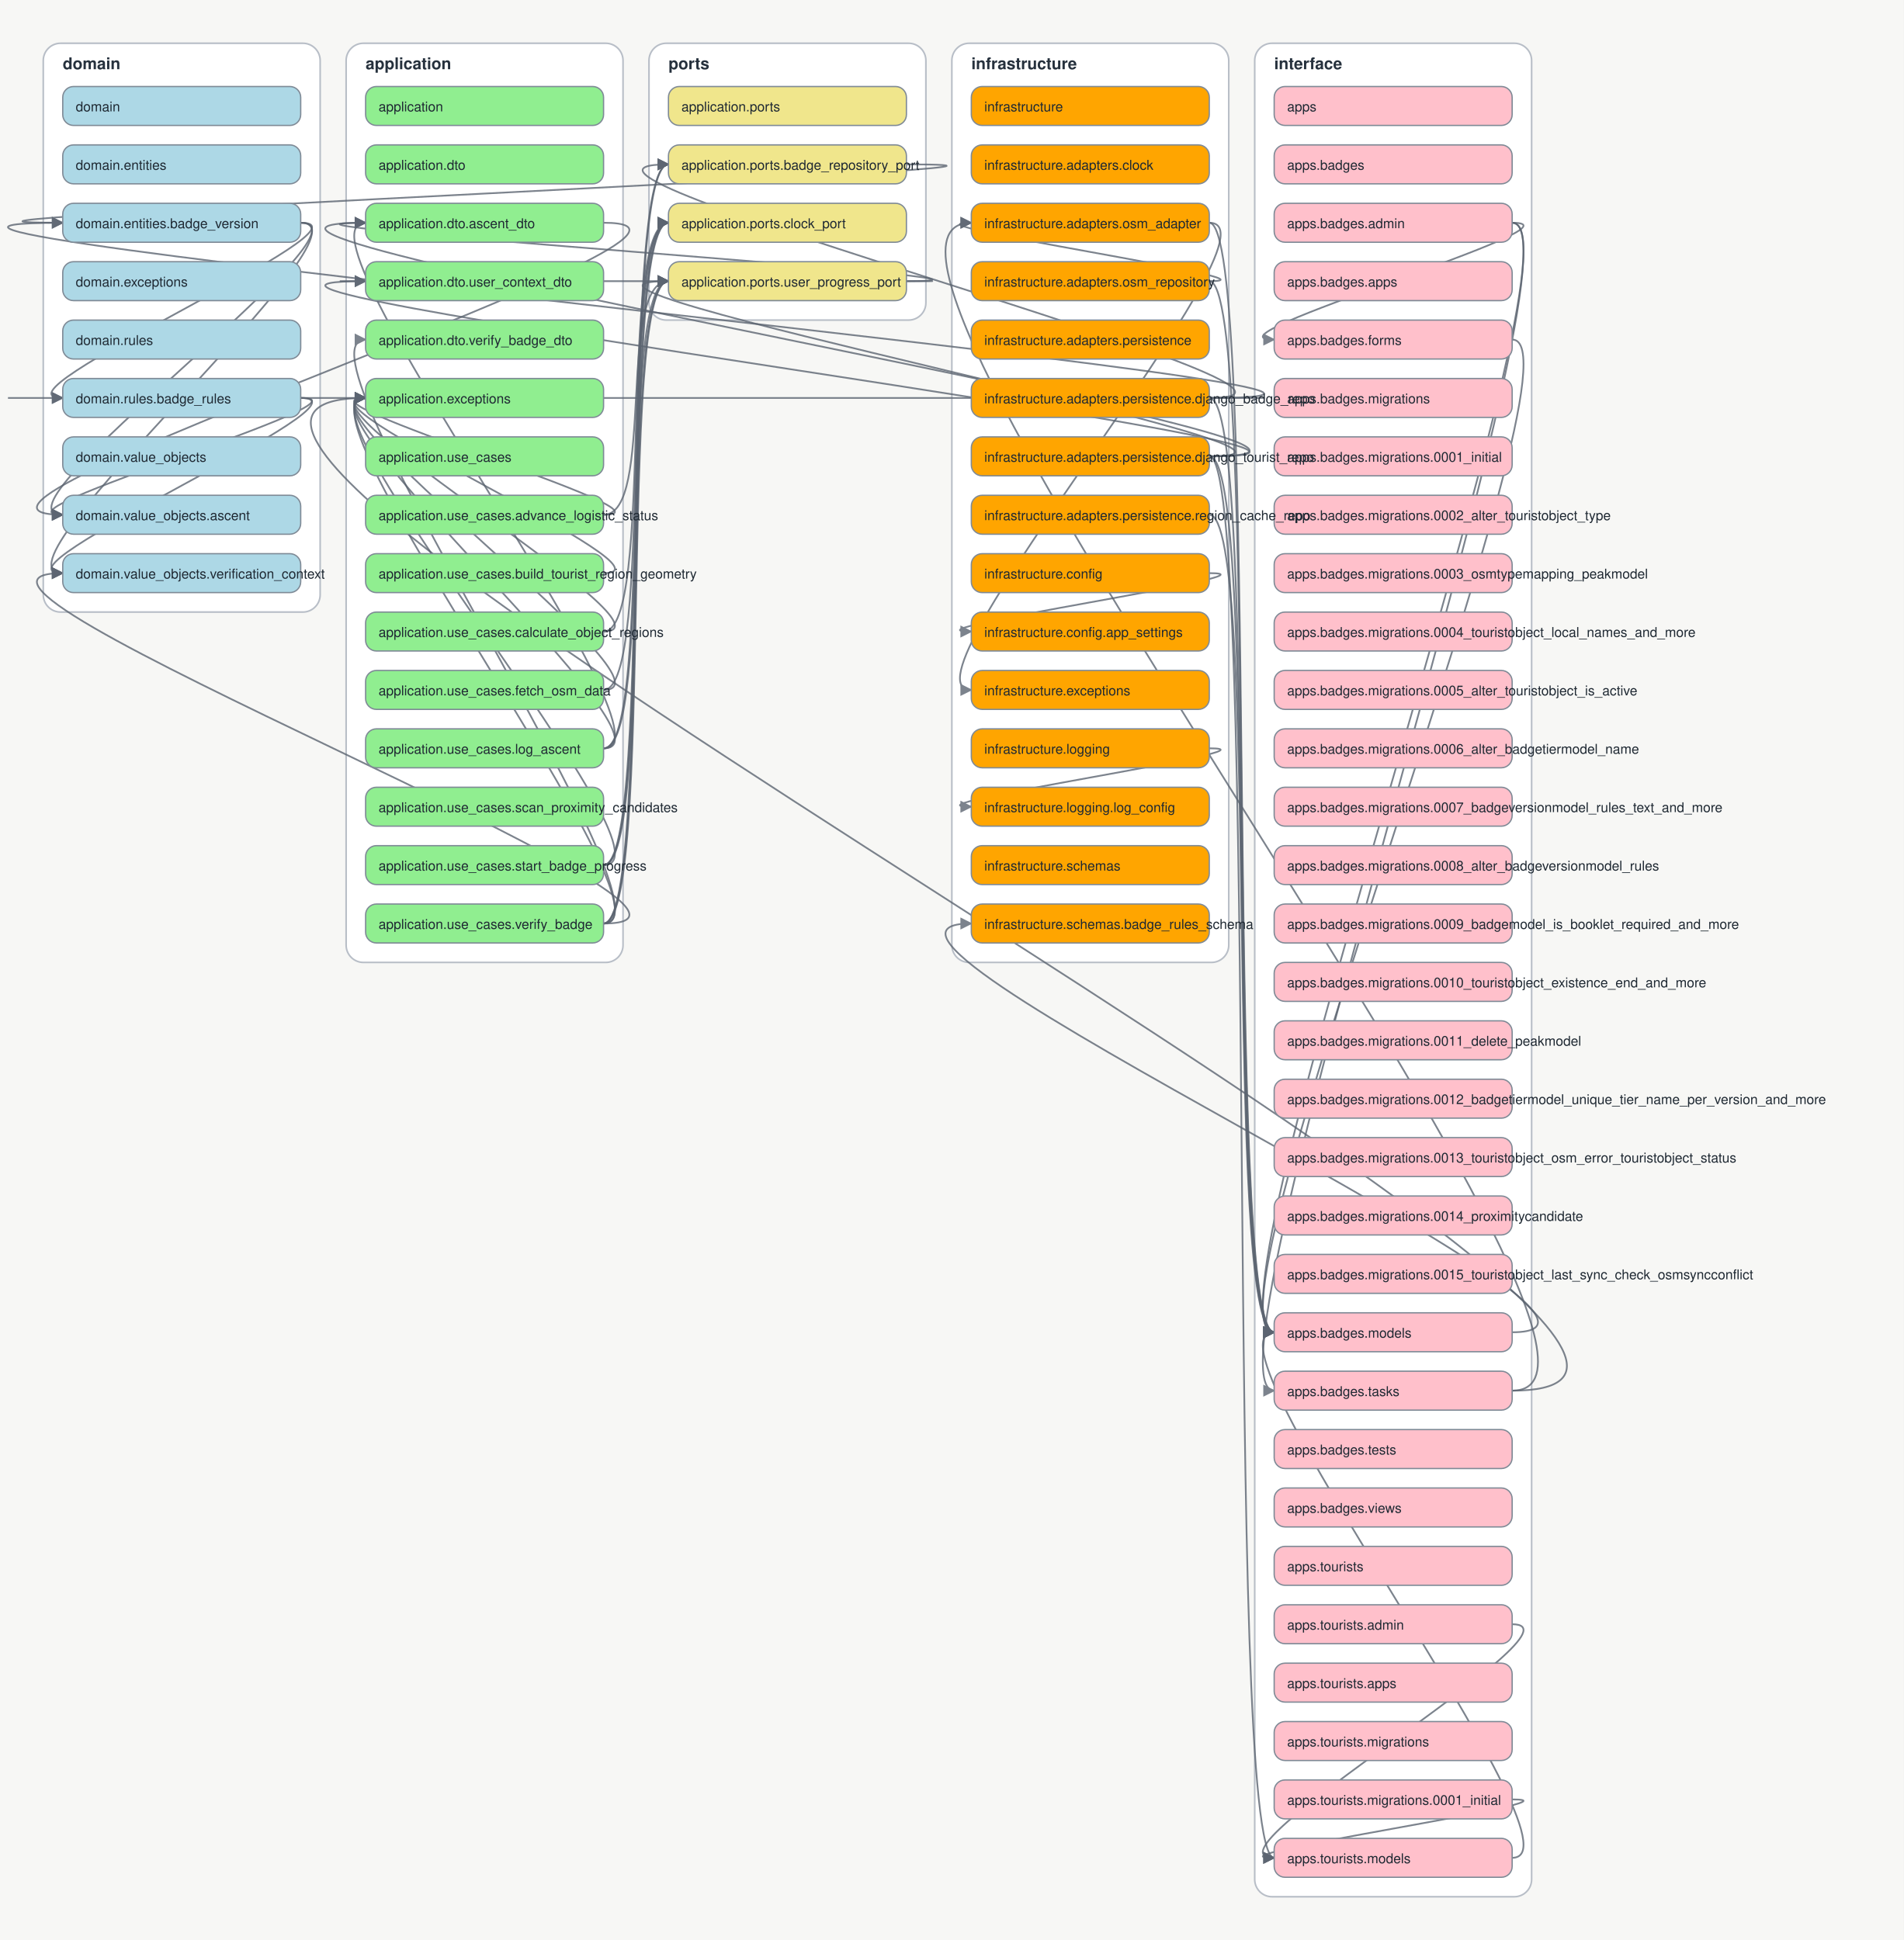
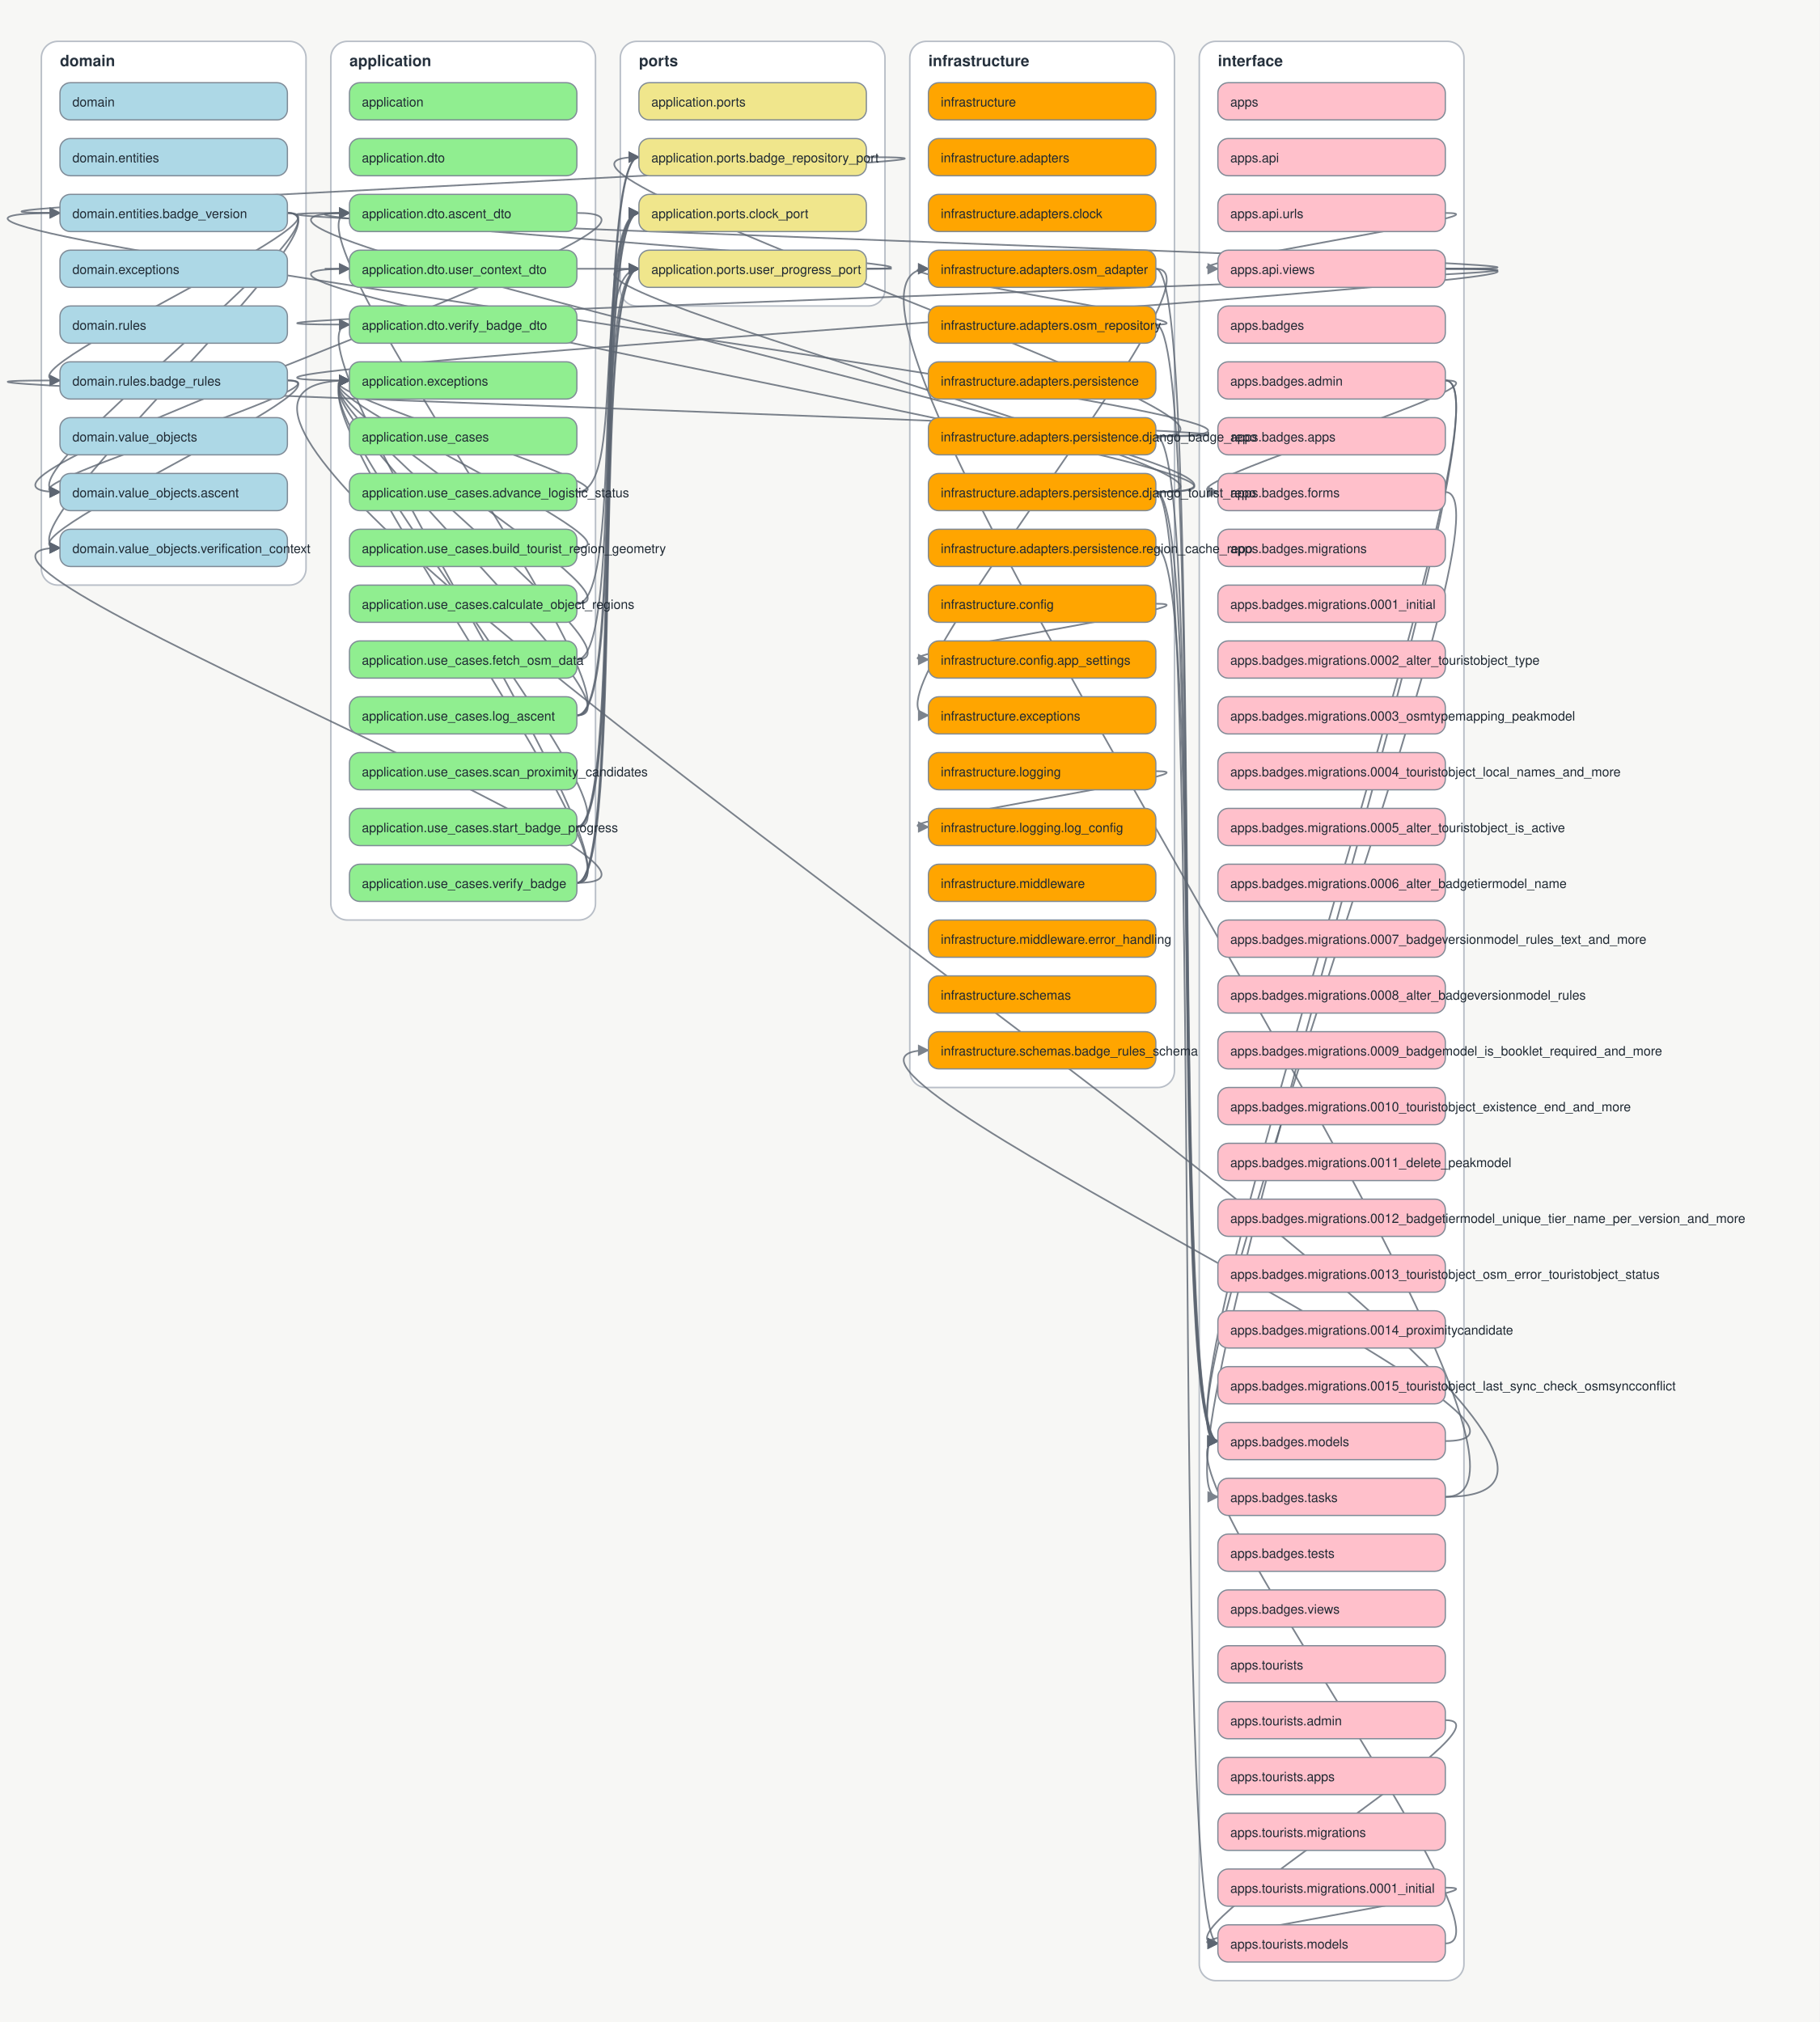
- <svg xmlns="http://www.w3.org/2000/svg" width="1760" height="1794" viewBox="0 0 1760 1794">
+ <svg xmlns="http://www.w3.org/2000/svg" width="1760" height="1956" viewBox="0 0 1760 1956">
  <defs>
    <marker id="arrow" viewBox="0 0 10 10" refX="9" refY="5" markerWidth="7" markerHeight="7" orient="auto-start-reverse">
      <path d="M 0 0 L 10 5 L 0 10 z" fill="#5b6470" />
    </marker>
  </defs>
  <rect width="100%" height="100%" fill="#f7f7f5" />
  <rect x="40" y="40" width="256" height="526" rx="16" fill="#ffffff" stroke="#b8bec7" stroke-width="1.5" />
  <text x="58" y="64" font-family="Helvetica, Arial, sans-serif" font-size="15" font-weight="700" fill="#26313d">domain</text>
  <rect x="320" y="40" width="256" height="850" rx="16" fill="#ffffff" stroke="#b8bec7" stroke-width="1.5" />
  <text x="338" y="64" font-family="Helvetica, Arial, sans-serif" font-size="15" font-weight="700" fill="#26313d">application</text>
  <rect x="600" y="40" width="256" height="256" rx="16" fill="#ffffff" stroke="#b8bec7" stroke-width="1.5" />
  <text x="618" y="64" font-family="Helvetica, Arial, sans-serif" font-size="15" font-weight="700" fill="#26313d">ports</text>
-   <rect x="880" y="40" width="256" height="850" rx="16" fill="#ffffff" stroke="#b8bec7" stroke-width="1.5" />
+   <rect x="880" y="40" width="256" height="1012" rx="16" fill="#ffffff" stroke="#b8bec7" stroke-width="1.5" />
  <text x="898" y="64" font-family="Helvetica, Arial, sans-serif" font-size="15" font-weight="700" fill="#26313d">infrastructure</text>
-   <rect x="1160" y="40" width="256" height="1714" rx="16" fill="#ffffff" stroke="#b8bec7" stroke-width="1.5" />
+   <rect x="1160" y="40" width="256" height="1876" rx="16" fill="#ffffff" stroke="#b8bec7" stroke-width="1.5" />
  <text x="1178" y="64" font-family="Helvetica, Arial, sans-serif" font-size="15" font-weight="700" fill="#26313d">interface</text>
  <path d="M 558.0 206.0 C 733.0 206.0, -117.0 476.0, 58.0 476.0" fill="none" stroke="#5b6470" stroke-width="1.6" opacity="0.8" marker-end="url(#arrow)" />
  <path d="M 838.0 152.0 C 1111.0 152.0, -215.0 206.0, 58.0 206.0" fill="none" stroke="#5b6470" stroke-width="1.6" opacity="0.8" marker-end="url(#arrow)" />
  <path d="M 838.0 260.0 C 1013.0 260.0, 163.0 206.0, 338.0 206.0" fill="none" stroke="#5b6470" stroke-width="1.6" opacity="0.8" marker-end="url(#arrow)" />
  <path d="M 838.0 260.0 C 1013.0 260.0, 163.0 260.0, 338.0 260.0" fill="none" stroke="#5b6470" stroke-width="1.6" opacity="0.8" marker-end="url(#arrow)" />
  <path d="M 558.0 476.0 C 635.0 476.0, 261.0 368.0, 338.0 368.0" fill="none" stroke="#5b6470" stroke-width="1.6" opacity="0.8" marker-end="url(#arrow)" />
  <path d="M 558.0 476.0 C 606.0 476.0, 570.0 260.0, 618.0 260.0" fill="none" stroke="#5b6470" stroke-width="1.6" opacity="0.8" marker-end="url(#arrow)" />
  <path d="M 558.0 530.0 C 635.0 530.0, 261.0 368.0, 338.0 368.0" fill="none" stroke="#5b6470" stroke-width="1.6" opacity="0.8" marker-end="url(#arrow)" />
  <path d="M 558.0 584.0 C 635.0 584.0, 261.0 368.0, 338.0 368.0" fill="none" stroke="#5b6470" stroke-width="1.6" opacity="0.8" marker-end="url(#arrow)" />
  <path d="M 558.0 584.0 C 606.0 584.0, 570.0 206.0, 618.0 206.0" fill="none" stroke="#5b6470" stroke-width="1.6" opacity="0.8" marker-end="url(#arrow)" />
  <path d="M 558.0 638.0 C 635.0 638.0, 261.0 368.0, 338.0 368.0" fill="none" stroke="#5b6470" stroke-width="1.6" opacity="0.8" marker-end="url(#arrow)" />
  <path d="M 558.0 638.0 C 606.0 638.0, 570.0 206.0, 618.0 206.0" fill="none" stroke="#5b6470" stroke-width="1.6" opacity="0.8" marker-end="url(#arrow)" />
  <path d="M 558.0 692.0 C 635.0 692.0, 261.0 206.0, 338.0 206.0" fill="none" stroke="#5b6470" stroke-width="1.6" opacity="0.8" marker-end="url(#arrow)" />
  <path d="M 558.0 692.0 C 635.0 692.0, 261.0 368.0, 338.0 368.0" fill="none" stroke="#5b6470" stroke-width="1.6" opacity="0.8" marker-end="url(#arrow)" />
  <path d="M 558.0 692.0 C 606.0 692.0, 570.0 206.0, 618.0 206.0" fill="none" stroke="#5b6470" stroke-width="1.6" opacity="0.8" marker-end="url(#arrow)" />
  <path d="M 558.0 692.0 C 606.0 692.0, 570.0 260.0, 618.0 260.0" fill="none" stroke="#5b6470" stroke-width="1.6" opacity="0.8" marker-end="url(#arrow)" />
  <path d="M 558.0 800.0 C 635.0 800.0, 261.0 368.0, 338.0 368.0" fill="none" stroke="#5b6470" stroke-width="1.6" opacity="0.8" marker-end="url(#arrow)" />
  <path d="M 558.0 800.0 C 606.0 800.0, 570.0 152.0, 618.0 152.0" fill="none" stroke="#5b6470" stroke-width="1.6" opacity="0.8" marker-end="url(#arrow)" />
  <path d="M 558.0 800.0 C 606.0 800.0, 570.0 206.0, 618.0 206.0" fill="none" stroke="#5b6470" stroke-width="1.6" opacity="0.8" marker-end="url(#arrow)" />
  <path d="M 558.0 800.0 C 606.0 800.0, 570.0 260.0, 618.0 260.0" fill="none" stroke="#5b6470" stroke-width="1.6" opacity="0.8" marker-end="url(#arrow)" />
  <path d="M 558.0 854.0 C 635.0 854.0, 261.0 314.0, 338.0 314.0" fill="none" stroke="#5b6470" stroke-width="1.6" opacity="0.8" marker-end="url(#arrow)" />
  <path d="M 558.0 854.0 C 635.0 854.0, 261.0 368.0, 338.0 368.0" fill="none" stroke="#5b6470" stroke-width="1.6" opacity="0.8" marker-end="url(#arrow)" />
  <path d="M 558.0 854.0 C 606.0 854.0, 570.0 152.0, 618.0 152.0" fill="none" stroke="#5b6470" stroke-width="1.6" opacity="0.8" marker-end="url(#arrow)" />
  <path d="M 558.0 854.0 C 606.0 854.0, 570.0 206.0, 618.0 206.0" fill="none" stroke="#5b6470" stroke-width="1.6" opacity="0.8" marker-end="url(#arrow)" />
  <path d="M 558.0 854.0 C 606.0 854.0, 570.0 260.0, 618.0 260.0" fill="none" stroke="#5b6470" stroke-width="1.6" opacity="0.8" marker-end="url(#arrow)" />
  <path d="M 558.0 854.0 C 733.0 854.0, -117.0 530.0, 58.0 530.0" fill="none" stroke="#5b6470" stroke-width="1.6" opacity="0.8" marker-end="url(#arrow)" />
-   <path d="M 1398.0 206.0 C 1475.0 206.0, 1101.0 314.0, 1178.0 314.0" fill="none" stroke="#5b6470" stroke-width="1.6" opacity="0.8" marker-end="url(#arrow)" />
-   <path d="M 1398.0 206.0 C 1475.0 206.0, 1101.0 1232.0, 1178.0 1232.0" fill="none" stroke="#5b6470" stroke-width="1.6" opacity="0.8" marker-end="url(#arrow)" />
-   <path d="M 1398.0 206.0 C 1475.0 206.0, 1101.0 1286.0, 1178.0 1286.0" fill="none" stroke="#5b6470" stroke-width="1.6" opacity="0.8" marker-end="url(#arrow)" />
-   <path d="M 1398.0 314.0 C 1475.0 314.0, 1101.0 1232.0, 1178.0 1232.0" fill="none" stroke="#5b6470" stroke-width="1.6" opacity="0.8" marker-end="url(#arrow)" />
-   <path d="M 1398.0 1232.0 C 1573.0 1232.0, 723.0 854.0, 898.0 854.0" fill="none" stroke="#5b6470" stroke-width="1.6" opacity="0.8" marker-end="url(#arrow)" />
-   <path d="M 1398.0 1286.0 C 1769.0 1286.0, -33.0 368.0, 338.0 368.0" fill="none" stroke="#5b6470" stroke-width="1.6" opacity="0.8" marker-end="url(#arrow)" />
-   <path d="M 1398.0 1286.0 C 1573.0 1286.0, 723.0 206.0, 898.0 206.0" fill="none" stroke="#5b6470" stroke-width="1.6" opacity="0.8" marker-end="url(#arrow)" />
-   <path d="M 1398.0 1502.0 C 1475.0 1502.0, 1101.0 1718.0, 1178.0 1718.0" fill="none" stroke="#5b6470" stroke-width="1.6" opacity="0.8" marker-end="url(#arrow)" />
-   <path d="M 1398.0 1664.0 C 1475.0 1664.0, 1101.0 1718.0, 1178.0 1718.0" fill="none" stroke="#5b6470" stroke-width="1.6" opacity="0.8" marker-end="url(#arrow)" />
-   <path d="M 1398.0 1718.0 C 1475.0 1718.0, 1101.0 1232.0, 1178.0 1232.0" fill="none" stroke="#5b6470" stroke-width="1.6" opacity="0.8" marker-end="url(#arrow)" />
+   <path d="M 1398.0 206.0 C 1475.0 206.0, 1101.0 260.0, 1178.0 260.0" fill="none" stroke="#5b6470" stroke-width="1.6" opacity="0.8" marker-end="url(#arrow)" />
+   <path d="M 1398.0 260.0 C 1769.0 260.0, -33.0 206.0, 338.0 206.0" fill="none" stroke="#5b6470" stroke-width="1.6" opacity="0.8" marker-end="url(#arrow)" />
+   <path d="M 1398.0 260.0 C 1769.0 260.0, -33.0 314.0, 338.0 314.0" fill="none" stroke="#5b6470" stroke-width="1.6" opacity="0.8" marker-end="url(#arrow)" />
+   <path d="M 1398.0 260.0 C 1769.0 260.0, -33.0 368.0, 338.0 368.0" fill="none" stroke="#5b6470" stroke-width="1.6" opacity="0.8" marker-end="url(#arrow)" />
+   <path d="M 1398.0 368.0 C 1475.0 368.0, 1101.0 476.0, 1178.0 476.0" fill="none" stroke="#5b6470" stroke-width="1.6" opacity="0.8" marker-end="url(#arrow)" />
+   <path d="M 1398.0 368.0 C 1475.0 368.0, 1101.0 1394.0, 1178.0 1394.0" fill="none" stroke="#5b6470" stroke-width="1.6" opacity="0.8" marker-end="url(#arrow)" />
+   <path d="M 1398.0 368.0 C 1475.0 368.0, 1101.0 1448.0, 1178.0 1448.0" fill="none" stroke="#5b6470" stroke-width="1.6" opacity="0.8" marker-end="url(#arrow)" />
+   <path d="M 1398.0 476.0 C 1475.0 476.0, 1101.0 1394.0, 1178.0 1394.0" fill="none" stroke="#5b6470" stroke-width="1.6" opacity="0.8" marker-end="url(#arrow)" />
+   <path d="M 1398.0 1394.0 C 1573.0 1394.0, 723.0 1016.0, 898.0 1016.0" fill="none" stroke="#5b6470" stroke-width="1.6" opacity="0.8" marker-end="url(#arrow)" />
+   <path d="M 1398.0 1448.0 C 1769.0 1448.0, -33.0 368.0, 338.0 368.0" fill="none" stroke="#5b6470" stroke-width="1.6" opacity="0.8" marker-end="url(#arrow)" />
+   <path d="M 1398.0 1448.0 C 1573.0 1448.0, 723.0 260.0, 898.0 260.0" fill="none" stroke="#5b6470" stroke-width="1.6" opacity="0.8" marker-end="url(#arrow)" />
+   <path d="M 1398.0 1664.0 C 1475.0 1664.0, 1101.0 1880.0, 1178.0 1880.0" fill="none" stroke="#5b6470" stroke-width="1.6" opacity="0.8" marker-end="url(#arrow)" />
+   <path d="M 1398.0 1826.0 C 1475.0 1826.0, 1101.0 1880.0, 1178.0 1880.0" fill="none" stroke="#5b6470" stroke-width="1.6" opacity="0.8" marker-end="url(#arrow)" />
+   <path d="M 1398.0 1880.0 C 1475.0 1880.0, 1101.0 1394.0, 1178.0 1394.0" fill="none" stroke="#5b6470" stroke-width="1.6" opacity="0.8" marker-end="url(#arrow)" />
  <path d="M 278.0 206.0 C 355.0 206.0, -19.0 368.0, 58.0 368.0" fill="none" stroke="#5b6470" stroke-width="1.6" opacity="0.8" marker-end="url(#arrow)" />
  <path d="M 278.0 206.0 C 355.0 206.0, -19.0 476.0, 58.0 476.0" fill="none" stroke="#5b6470" stroke-width="1.6" opacity="0.8" marker-end="url(#arrow)" />
  <path d="M 278.0 206.0 C 355.0 206.0, -19.0 530.0, 58.0 530.0" fill="none" stroke="#5b6470" stroke-width="1.6" opacity="0.8" marker-end="url(#arrow)" />
  <path d="M 278.0 368.0 C 355.0 368.0, -19.0 476.0, 58.0 476.0" fill="none" stroke="#5b6470" stroke-width="1.6" opacity="0.8" marker-end="url(#arrow)" />
  <path d="M 278.0 368.0 C 355.0 368.0, -19.0 530.0, 58.0 530.0" fill="none" stroke="#5b6470" stroke-width="1.6" opacity="0.8" marker-end="url(#arrow)" />
-   <path d="M 1118.0 206.0 C 1166.0 206.0, 1130.0 1232.0, 1178.0 1232.0" fill="none" stroke="#5b6470" stroke-width="1.6" opacity="0.8" marker-end="url(#arrow)" />
-   <path d="M 1118.0 206.0 C 1195.0 206.0, 821.0 638.0, 898.0 638.0" fill="none" stroke="#5b6470" stroke-width="1.6" opacity="0.8" marker-end="url(#arrow)" />
-   <path d="M 1118.0 260.0 C 1166.0 260.0, 1130.0 1232.0, 1178.0 1232.0" fill="none" stroke="#5b6470" stroke-width="1.6" opacity="0.8" marker-end="url(#arrow)" />
-   <path d="M 1118.0 260.0 C 1195.0 260.0, 821.0 206.0, 898.0 206.0" fill="none" stroke="#5b6470" stroke-width="1.6" opacity="0.8" marker-end="url(#arrow)" />
-   <path d="M 1118.0 368.0 C 1293.0 368.0, 443.0 152.0, 618.0 152.0" fill="none" stroke="#5b6470" stroke-width="1.6" opacity="0.8" marker-end="url(#arrow)" />
-   <path d="M 1118.0 368.0 C 1166.0 368.0, 1130.0 1232.0, 1178.0 1232.0" fill="none" stroke="#5b6470" stroke-width="1.6" opacity="0.8" marker-end="url(#arrow)" />
-   <path d="M 1118.0 368.0 C 1489.0 368.0, -313.0 206.0, 58.0 206.0" fill="none" stroke="#5b6470" stroke-width="1.6" opacity="0.8" marker-end="url(#arrow)" />
-   <path d="M 1118.0 368.0 C 1489.0 368.0, -313.0 368.0, 58.0 368.0" fill="none" stroke="#5b6470" stroke-width="1.6" opacity="0.8" marker-end="url(#arrow)" />
-   <path d="M 1118.0 422.0 C 1391.0 422.0, 65.0 206.0, 338.0 206.0" fill="none" stroke="#5b6470" stroke-width="1.6" opacity="0.8" marker-end="url(#arrow)" />
-   <path d="M 1118.0 422.0 C 1391.0 422.0, 65.0 260.0, 338.0 260.0" fill="none" stroke="#5b6470" stroke-width="1.6" opacity="0.8" marker-end="url(#arrow)" />
-   <path d="M 1118.0 422.0 C 1293.0 422.0, 443.0 260.0, 618.0 260.0" fill="none" stroke="#5b6470" stroke-width="1.6" opacity="0.8" marker-end="url(#arrow)" />
-   <path d="M 1118.0 422.0 C 1166.0 422.0, 1130.0 1232.0, 1178.0 1232.0" fill="none" stroke="#5b6470" stroke-width="1.6" opacity="0.8" marker-end="url(#arrow)" />
-   <path d="M 1118.0 422.0 C 1166.0 422.0, 1130.0 1718.0, 1178.0 1718.0" fill="none" stroke="#5b6470" stroke-width="1.6" opacity="0.8" marker-end="url(#arrow)" />
-   <path d="M 1118.0 476.0 C 1166.0 476.0, 1130.0 1232.0, 1178.0 1232.0" fill="none" stroke="#5b6470" stroke-width="1.6" opacity="0.8" marker-end="url(#arrow)" />
-   <path d="M 1118.0 530.0 C 1195.0 530.0, 821.0 584.0, 898.0 584.0" fill="none" stroke="#5b6470" stroke-width="1.6" opacity="0.8" marker-end="url(#arrow)" />
-   <path d="M 1118.0 692.0 C 1195.0 692.0, 821.0 746.0, 898.0 746.0" fill="none" stroke="#5b6470" stroke-width="1.6" opacity="0.8" marker-end="url(#arrow)" />
+   <path d="M 1118.0 260.0 C 1166.0 260.0, 1130.0 1394.0, 1178.0 1394.0" fill="none" stroke="#5b6470" stroke-width="1.6" opacity="0.8" marker-end="url(#arrow)" />
+   <path d="M 1118.0 260.0 C 1195.0 260.0, 821.0 692.0, 898.0 692.0" fill="none" stroke="#5b6470" stroke-width="1.6" opacity="0.8" marker-end="url(#arrow)" />
+   <path d="M 1118.0 314.0 C 1166.0 314.0, 1130.0 1394.0, 1178.0 1394.0" fill="none" stroke="#5b6470" stroke-width="1.6" opacity="0.8" marker-end="url(#arrow)" />
+   <path d="M 1118.0 314.0 C 1195.0 314.0, 821.0 260.0, 898.0 260.0" fill="none" stroke="#5b6470" stroke-width="1.6" opacity="0.8" marker-end="url(#arrow)" />
+   <path d="M 1118.0 422.0 C 1293.0 422.0, 443.0 152.0, 618.0 152.0" fill="none" stroke="#5b6470" stroke-width="1.6" opacity="0.8" marker-end="url(#arrow)" />
+   <path d="M 1118.0 422.0 C 1166.0 422.0, 1130.0 1394.0, 1178.0 1394.0" fill="none" stroke="#5b6470" stroke-width="1.6" opacity="0.8" marker-end="url(#arrow)" />
+   <path d="M 1118.0 422.0 C 1489.0 422.0, -313.0 206.0, 58.0 206.0" fill="none" stroke="#5b6470" stroke-width="1.6" opacity="0.8" marker-end="url(#arrow)" />
+   <path d="M 1118.0 422.0 C 1489.0 422.0, -313.0 368.0, 58.0 368.0" fill="none" stroke="#5b6470" stroke-width="1.6" opacity="0.8" marker-end="url(#arrow)" />
+   <path d="M 1118.0 476.0 C 1391.0 476.0, 65.0 206.0, 338.0 206.0" fill="none" stroke="#5b6470" stroke-width="1.6" opacity="0.8" marker-end="url(#arrow)" />
+   <path d="M 1118.0 476.0 C 1391.0 476.0, 65.0 260.0, 338.0 260.0" fill="none" stroke="#5b6470" stroke-width="1.6" opacity="0.8" marker-end="url(#arrow)" />
+   <path d="M 1118.0 476.0 C 1293.0 476.0, 443.0 260.0, 618.0 260.0" fill="none" stroke="#5b6470" stroke-width="1.6" opacity="0.8" marker-end="url(#arrow)" />
+   <path d="M 1118.0 476.0 C 1166.0 476.0, 1130.0 1394.0, 1178.0 1394.0" fill="none" stroke="#5b6470" stroke-width="1.6" opacity="0.8" marker-end="url(#arrow)" />
+   <path d="M 1118.0 476.0 C 1166.0 476.0, 1130.0 1880.0, 1178.0 1880.0" fill="none" stroke="#5b6470" stroke-width="1.6" opacity="0.8" marker-end="url(#arrow)" />
+   <path d="M 1118.0 530.0 C 1166.0 530.0, 1130.0 1394.0, 1178.0 1394.0" fill="none" stroke="#5b6470" stroke-width="1.6" opacity="0.8" marker-end="url(#arrow)" />
+   <path d="M 1118.0 584.0 C 1195.0 584.0, 821.0 638.0, 898.0 638.0" fill="none" stroke="#5b6470" stroke-width="1.6" opacity="0.8" marker-end="url(#arrow)" />
+   <path d="M 1118.0 746.0 C 1195.0 746.0, 821.0 800.0, 898.0 800.0" fill="none" stroke="#5b6470" stroke-width="1.6" opacity="0.8" marker-end="url(#arrow)" />
  <rect x="338" y="80" width="220" height="36" rx="10" fill="lightgreen" stroke="#7f8a96" stroke-width="1.2" />
  <text x="350" y="103" font-family="Helvetica, Arial, sans-serif" font-size="12.5" fill="#1f2933">application</text>
  <rect x="338" y="134" width="220" height="36" rx="10" fill="lightgreen" stroke="#7f8a96" stroke-width="1.2" />
  <text x="350" y="157" font-family="Helvetica, Arial, sans-serif" font-size="12.5" fill="#1f2933">application.dto</text>
  <rect x="338" y="188" width="220" height="36" rx="10" fill="lightgreen" stroke="#7f8a96" stroke-width="1.2" />
  <text x="350" y="211" font-family="Helvetica, Arial, sans-serif" font-size="12.5" fill="#1f2933">application.dto.ascent_dto</text>
  <rect x="338" y="242" width="220" height="36" rx="10" fill="lightgreen" stroke="#7f8a96" stroke-width="1.2" />
  <text x="350" y="265" font-family="Helvetica, Arial, sans-serif" font-size="12.5" fill="#1f2933">application.dto.user_context_dto</text>
  <rect x="338" y="296" width="220" height="36" rx="10" fill="lightgreen" stroke="#7f8a96" stroke-width="1.2" />
  <text x="350" y="319" font-family="Helvetica, Arial, sans-serif" font-size="12.5" fill="#1f2933">application.dto.verify_badge_dto</text>
  <rect x="338" y="350" width="220" height="36" rx="10" fill="lightgreen" stroke="#7f8a96" stroke-width="1.2" />
  <text x="350" y="373" font-family="Helvetica, Arial, sans-serif" font-size="12.5" fill="#1f2933">application.exceptions</text>
  <rect x="618" y="80" width="220" height="36" rx="10" fill="khaki" stroke="#7f8a96" stroke-width="1.2" />
  <text x="630" y="103" font-family="Helvetica, Arial, sans-serif" font-size="12.5" fill="#1f2933">application.ports</text>
  <rect x="618" y="134" width="220" height="36" rx="10" fill="khaki" stroke="#7f8a96" stroke-width="1.2" />
  <text x="630" y="157" font-family="Helvetica, Arial, sans-serif" font-size="12.5" fill="#1f2933">application.ports.badge_repository_port</text>
  <rect x="618" y="188" width="220" height="36" rx="10" fill="khaki" stroke="#7f8a96" stroke-width="1.2" />
  <text x="630" y="211" font-family="Helvetica, Arial, sans-serif" font-size="12.5" fill="#1f2933">application.ports.clock_port</text>
  <rect x="618" y="242" width="220" height="36" rx="10" fill="khaki" stroke="#7f8a96" stroke-width="1.2" />
  <text x="630" y="265" font-family="Helvetica, Arial, sans-serif" font-size="12.5" fill="#1f2933">application.ports.user_progress_port</text>
  <rect x="338" y="404" width="220" height="36" rx="10" fill="lightgreen" stroke="#7f8a96" stroke-width="1.2" />
  <text x="350" y="427" font-family="Helvetica, Arial, sans-serif" font-size="12.5" fill="#1f2933">application.use_cases</text>
  <rect x="338" y="458" width="220" height="36" rx="10" fill="lightgreen" stroke="#7f8a96" stroke-width="1.2" />
  <text x="350" y="481" font-family="Helvetica, Arial, sans-serif" font-size="12.5" fill="#1f2933">application.use_cases.advance_logistic_status</text>
  <rect x="338" y="512" width="220" height="36" rx="10" fill="lightgreen" stroke="#7f8a96" stroke-width="1.2" />
  <text x="350" y="535" font-family="Helvetica, Arial, sans-serif" font-size="12.5" fill="#1f2933">application.use_cases.build_tourist_region_geometry</text>
  <rect x="338" y="566" width="220" height="36" rx="10" fill="lightgreen" stroke="#7f8a96" stroke-width="1.2" />
  <text x="350" y="589" font-family="Helvetica, Arial, sans-serif" font-size="12.5" fill="#1f2933">application.use_cases.calculate_object_regions</text>
  <rect x="338" y="620" width="220" height="36" rx="10" fill="lightgreen" stroke="#7f8a96" stroke-width="1.2" />
  <text x="350" y="643" font-family="Helvetica, Arial, sans-serif" font-size="12.5" fill="#1f2933">application.use_cases.fetch_osm_data</text>
  <rect x="338" y="674" width="220" height="36" rx="10" fill="lightgreen" stroke="#7f8a96" stroke-width="1.2" />
  <text x="350" y="697" font-family="Helvetica, Arial, sans-serif" font-size="12.5" fill="#1f2933">application.use_cases.log_ascent</text>
  <rect x="338" y="728" width="220" height="36" rx="10" fill="lightgreen" stroke="#7f8a96" stroke-width="1.2" />
  <text x="350" y="751" font-family="Helvetica, Arial, sans-serif" font-size="12.5" fill="#1f2933">application.use_cases.scan_proximity_candidates</text>
  <rect x="338" y="782" width="220" height="36" rx="10" fill="lightgreen" stroke="#7f8a96" stroke-width="1.2" />
  <text x="350" y="805" font-family="Helvetica, Arial, sans-serif" font-size="12.5" fill="#1f2933">application.use_cases.start_badge_progress</text>
  <rect x="338" y="836" width="220" height="36" rx="10" fill="lightgreen" stroke="#7f8a96" stroke-width="1.2" />
  <text x="350" y="859" font-family="Helvetica, Arial, sans-serif" font-size="12.5" fill="#1f2933">application.use_cases.verify_badge</text>
  <rect x="1178" y="80" width="220" height="36" rx="10" fill="pink" stroke="#7f8a96" stroke-width="1.2" />
  <text x="1190" y="103" font-family="Helvetica, Arial, sans-serif" font-size="12.5" fill="#1f2933">apps</text>
  <rect x="1178" y="134" width="220" height="36" rx="10" fill="pink" stroke="#7f8a96" stroke-width="1.2" />
-   <text x="1190" y="157" font-family="Helvetica, Arial, sans-serif" font-size="12.5" fill="#1f2933">apps.badges</text>
+   <text x="1190" y="157" font-family="Helvetica, Arial, sans-serif" font-size="12.5" fill="#1f2933">apps.api</text>
  <rect x="1178" y="188" width="220" height="36" rx="10" fill="pink" stroke="#7f8a96" stroke-width="1.2" />
-   <text x="1190" y="211" font-family="Helvetica, Arial, sans-serif" font-size="12.5" fill="#1f2933">apps.badges.admin</text>
+   <text x="1190" y="211" font-family="Helvetica, Arial, sans-serif" font-size="12.5" fill="#1f2933">apps.api.urls</text>
  <rect x="1178" y="242" width="220" height="36" rx="10" fill="pink" stroke="#7f8a96" stroke-width="1.2" />
-   <text x="1190" y="265" font-family="Helvetica, Arial, sans-serif" font-size="12.5" fill="#1f2933">apps.badges.apps</text>
+   <text x="1190" y="265" font-family="Helvetica, Arial, sans-serif" font-size="12.5" fill="#1f2933">apps.api.views</text>
  <rect x="1178" y="296" width="220" height="36" rx="10" fill="pink" stroke="#7f8a96" stroke-width="1.2" />
-   <text x="1190" y="319" font-family="Helvetica, Arial, sans-serif" font-size="12.5" fill="#1f2933">apps.badges.forms</text>
+   <text x="1190" y="319" font-family="Helvetica, Arial, sans-serif" font-size="12.5" fill="#1f2933">apps.badges</text>
  <rect x="1178" y="350" width="220" height="36" rx="10" fill="pink" stroke="#7f8a96" stroke-width="1.2" />
-   <text x="1190" y="373" font-family="Helvetica, Arial, sans-serif" font-size="12.5" fill="#1f2933">apps.badges.migrations</text>
+   <text x="1190" y="373" font-family="Helvetica, Arial, sans-serif" font-size="12.5" fill="#1f2933">apps.badges.admin</text>
  <rect x="1178" y="404" width="220" height="36" rx="10" fill="pink" stroke="#7f8a96" stroke-width="1.2" />
-   <text x="1190" y="427" font-family="Helvetica, Arial, sans-serif" font-size="12.5" fill="#1f2933">apps.badges.migrations.0001_initial</text>
+   <text x="1190" y="427" font-family="Helvetica, Arial, sans-serif" font-size="12.5" fill="#1f2933">apps.badges.apps</text>
  <rect x="1178" y="458" width="220" height="36" rx="10" fill="pink" stroke="#7f8a96" stroke-width="1.2" />
-   <text x="1190" y="481" font-family="Helvetica, Arial, sans-serif" font-size="12.5" fill="#1f2933">apps.badges.migrations.0002_alter_touristobject_type</text>
+   <text x="1190" y="481" font-family="Helvetica, Arial, sans-serif" font-size="12.5" fill="#1f2933">apps.badges.forms</text>
  <rect x="1178" y="512" width="220" height="36" rx="10" fill="pink" stroke="#7f8a96" stroke-width="1.2" />
-   <text x="1190" y="535" font-family="Helvetica, Arial, sans-serif" font-size="12.5" fill="#1f2933">apps.badges.migrations.0003_osmtypemapping_peakmodel</text>
+   <text x="1190" y="535" font-family="Helvetica, Arial, sans-serif" font-size="12.5" fill="#1f2933">apps.badges.migrations</text>
  <rect x="1178" y="566" width="220" height="36" rx="10" fill="pink" stroke="#7f8a96" stroke-width="1.2" />
-   <text x="1190" y="589" font-family="Helvetica, Arial, sans-serif" font-size="12.5" fill="#1f2933">apps.badges.migrations.0004_touristobject_local_names_and_more</text>
+   <text x="1190" y="589" font-family="Helvetica, Arial, sans-serif" font-size="12.5" fill="#1f2933">apps.badges.migrations.0001_initial</text>
  <rect x="1178" y="620" width="220" height="36" rx="10" fill="pink" stroke="#7f8a96" stroke-width="1.2" />
-   <text x="1190" y="643" font-family="Helvetica, Arial, sans-serif" font-size="12.5" fill="#1f2933">apps.badges.migrations.0005_alter_touristobject_is_active</text>
+   <text x="1190" y="643" font-family="Helvetica, Arial, sans-serif" font-size="12.5" fill="#1f2933">apps.badges.migrations.0002_alter_touristobject_type</text>
  <rect x="1178" y="674" width="220" height="36" rx="10" fill="pink" stroke="#7f8a96" stroke-width="1.2" />
-   <text x="1190" y="697" font-family="Helvetica, Arial, sans-serif" font-size="12.5" fill="#1f2933">apps.badges.migrations.0006_alter_badgetiermodel_name</text>
+   <text x="1190" y="697" font-family="Helvetica, Arial, sans-serif" font-size="12.5" fill="#1f2933">apps.badges.migrations.0003_osmtypemapping_peakmodel</text>
  <rect x="1178" y="728" width="220" height="36" rx="10" fill="pink" stroke="#7f8a96" stroke-width="1.2" />
-   <text x="1190" y="751" font-family="Helvetica, Arial, sans-serif" font-size="12.5" fill="#1f2933">apps.badges.migrations.0007_badgeversionmodel_rules_text_and_more</text>
+   <text x="1190" y="751" font-family="Helvetica, Arial, sans-serif" font-size="12.5" fill="#1f2933">apps.badges.migrations.0004_touristobject_local_names_and_more</text>
  <rect x="1178" y="782" width="220" height="36" rx="10" fill="pink" stroke="#7f8a96" stroke-width="1.2" />
-   <text x="1190" y="805" font-family="Helvetica, Arial, sans-serif" font-size="12.5" fill="#1f2933">apps.badges.migrations.0008_alter_badgeversionmodel_rules</text>
+   <text x="1190" y="805" font-family="Helvetica, Arial, sans-serif" font-size="12.5" fill="#1f2933">apps.badges.migrations.0005_alter_touristobject_is_active</text>
  <rect x="1178" y="836" width="220" height="36" rx="10" fill="pink" stroke="#7f8a96" stroke-width="1.2" />
-   <text x="1190" y="859" font-family="Helvetica, Arial, sans-serif" font-size="12.5" fill="#1f2933">apps.badges.migrations.0009_badgemodel_is_booklet_required_and_more</text>
+   <text x="1190" y="859" font-family="Helvetica, Arial, sans-serif" font-size="12.5" fill="#1f2933">apps.badges.migrations.0006_alter_badgetiermodel_name</text>
  <rect x="1178" y="890" width="220" height="36" rx="10" fill="pink" stroke="#7f8a96" stroke-width="1.2" />
-   <text x="1190" y="913" font-family="Helvetica, Arial, sans-serif" font-size="12.5" fill="#1f2933">apps.badges.migrations.0010_touristobject_existence_end_and_more</text>
+   <text x="1190" y="913" font-family="Helvetica, Arial, sans-serif" font-size="12.5" fill="#1f2933">apps.badges.migrations.0007_badgeversionmodel_rules_text_and_more</text>
  <rect x="1178" y="944" width="220" height="36" rx="10" fill="pink" stroke="#7f8a96" stroke-width="1.2" />
-   <text x="1190" y="967" font-family="Helvetica, Arial, sans-serif" font-size="12.5" fill="#1f2933">apps.badges.migrations.0011_delete_peakmodel</text>
+   <text x="1190" y="967" font-family="Helvetica, Arial, sans-serif" font-size="12.5" fill="#1f2933">apps.badges.migrations.0008_alter_badgeversionmodel_rules</text>
  <rect x="1178" y="998" width="220" height="36" rx="10" fill="pink" stroke="#7f8a96" stroke-width="1.2" />
-   <text x="1190" y="1021" font-family="Helvetica, Arial, sans-serif" font-size="12.5" fill="#1f2933">apps.badges.migrations.0012_badgetiermodel_unique_tier_name_per_version_and_more</text>
+   <text x="1190" y="1021" font-family="Helvetica, Arial, sans-serif" font-size="12.5" fill="#1f2933">apps.badges.migrations.0009_badgemodel_is_booklet_required_and_more</text>
  <rect x="1178" y="1052" width="220" height="36" rx="10" fill="pink" stroke="#7f8a96" stroke-width="1.2" />
-   <text x="1190" y="1075" font-family="Helvetica, Arial, sans-serif" font-size="12.5" fill="#1f2933">apps.badges.migrations.0013_touristobject_osm_error_touristobject_status</text>
+   <text x="1190" y="1075" font-family="Helvetica, Arial, sans-serif" font-size="12.5" fill="#1f2933">apps.badges.migrations.0010_touristobject_existence_end_and_more</text>
  <rect x="1178" y="1106" width="220" height="36" rx="10" fill="pink" stroke="#7f8a96" stroke-width="1.2" />
-   <text x="1190" y="1129" font-family="Helvetica, Arial, sans-serif" font-size="12.5" fill="#1f2933">apps.badges.migrations.0014_proximitycandidate</text>
+   <text x="1190" y="1129" font-family="Helvetica, Arial, sans-serif" font-size="12.5" fill="#1f2933">apps.badges.migrations.0011_delete_peakmodel</text>
  <rect x="1178" y="1160" width="220" height="36" rx="10" fill="pink" stroke="#7f8a96" stroke-width="1.2" />
-   <text x="1190" y="1183" font-family="Helvetica, Arial, sans-serif" font-size="12.5" fill="#1f2933">apps.badges.migrations.0015_touristobject_last_sync_check_osmsyncconflict</text>
+   <text x="1190" y="1183" font-family="Helvetica, Arial, sans-serif" font-size="12.5" fill="#1f2933">apps.badges.migrations.0012_badgetiermodel_unique_tier_name_per_version_and_more</text>
  <rect x="1178" y="1214" width="220" height="36" rx="10" fill="pink" stroke="#7f8a96" stroke-width="1.2" />
-   <text x="1190" y="1237" font-family="Helvetica, Arial, sans-serif" font-size="12.5" fill="#1f2933">apps.badges.models</text>
+   <text x="1190" y="1237" font-family="Helvetica, Arial, sans-serif" font-size="12.5" fill="#1f2933">apps.badges.migrations.0013_touristobject_osm_error_touristobject_status</text>
  <rect x="1178" y="1268" width="220" height="36" rx="10" fill="pink" stroke="#7f8a96" stroke-width="1.2" />
-   <text x="1190" y="1291" font-family="Helvetica, Arial, sans-serif" font-size="12.5" fill="#1f2933">apps.badges.tasks</text>
+   <text x="1190" y="1291" font-family="Helvetica, Arial, sans-serif" font-size="12.5" fill="#1f2933">apps.badges.migrations.0014_proximitycandidate</text>
  <rect x="1178" y="1322" width="220" height="36" rx="10" fill="pink" stroke="#7f8a96" stroke-width="1.2" />
-   <text x="1190" y="1345" font-family="Helvetica, Arial, sans-serif" font-size="12.5" fill="#1f2933">apps.badges.tests</text>
+   <text x="1190" y="1345" font-family="Helvetica, Arial, sans-serif" font-size="12.5" fill="#1f2933">apps.badges.migrations.0015_touristobject_last_sync_check_osmsyncconflict</text>
  <rect x="1178" y="1376" width="220" height="36" rx="10" fill="pink" stroke="#7f8a96" stroke-width="1.2" />
-   <text x="1190" y="1399" font-family="Helvetica, Arial, sans-serif" font-size="12.5" fill="#1f2933">apps.badges.views</text>
+   <text x="1190" y="1399" font-family="Helvetica, Arial, sans-serif" font-size="12.5" fill="#1f2933">apps.badges.models</text>
  <rect x="1178" y="1430" width="220" height="36" rx="10" fill="pink" stroke="#7f8a96" stroke-width="1.2" />
-   <text x="1190" y="1453" font-family="Helvetica, Arial, sans-serif" font-size="12.5" fill="#1f2933">apps.tourists</text>
+   <text x="1190" y="1453" font-family="Helvetica, Arial, sans-serif" font-size="12.5" fill="#1f2933">apps.badges.tasks</text>
  <rect x="1178" y="1484" width="220" height="36" rx="10" fill="pink" stroke="#7f8a96" stroke-width="1.2" />
-   <text x="1190" y="1507" font-family="Helvetica, Arial, sans-serif" font-size="12.5" fill="#1f2933">apps.tourists.admin</text>
+   <text x="1190" y="1507" font-family="Helvetica, Arial, sans-serif" font-size="12.5" fill="#1f2933">apps.badges.tests</text>
  <rect x="1178" y="1538" width="220" height="36" rx="10" fill="pink" stroke="#7f8a96" stroke-width="1.2" />
-   <text x="1190" y="1561" font-family="Helvetica, Arial, sans-serif" font-size="12.5" fill="#1f2933">apps.tourists.apps</text>
+   <text x="1190" y="1561" font-family="Helvetica, Arial, sans-serif" font-size="12.5" fill="#1f2933">apps.badges.views</text>
  <rect x="1178" y="1592" width="220" height="36" rx="10" fill="pink" stroke="#7f8a96" stroke-width="1.2" />
-   <text x="1190" y="1615" font-family="Helvetica, Arial, sans-serif" font-size="12.5" fill="#1f2933">apps.tourists.migrations</text>
+   <text x="1190" y="1615" font-family="Helvetica, Arial, sans-serif" font-size="12.5" fill="#1f2933">apps.tourists</text>
  <rect x="1178" y="1646" width="220" height="36" rx="10" fill="pink" stroke="#7f8a96" stroke-width="1.2" />
-   <text x="1190" y="1669" font-family="Helvetica, Arial, sans-serif" font-size="12.5" fill="#1f2933">apps.tourists.migrations.0001_initial</text>
+   <text x="1190" y="1669" font-family="Helvetica, Arial, sans-serif" font-size="12.5" fill="#1f2933">apps.tourists.admin</text>
  <rect x="1178" y="1700" width="220" height="36" rx="10" fill="pink" stroke="#7f8a96" stroke-width="1.2" />
-   <text x="1190" y="1723" font-family="Helvetica, Arial, sans-serif" font-size="12.5" fill="#1f2933">apps.tourists.models</text>
+   <text x="1190" y="1723" font-family="Helvetica, Arial, sans-serif" font-size="12.5" fill="#1f2933">apps.tourists.apps</text>
+   <rect x="1178" y="1754" width="220" height="36" rx="10" fill="pink" stroke="#7f8a96" stroke-width="1.2" />
+   <text x="1190" y="1777" font-family="Helvetica, Arial, sans-serif" font-size="12.5" fill="#1f2933">apps.tourists.migrations</text>
+   <rect x="1178" y="1808" width="220" height="36" rx="10" fill="pink" stroke="#7f8a96" stroke-width="1.2" />
+   <text x="1190" y="1831" font-family="Helvetica, Arial, sans-serif" font-size="12.5" fill="#1f2933">apps.tourists.migrations.0001_initial</text>
+   <rect x="1178" y="1862" width="220" height="36" rx="10" fill="pink" stroke="#7f8a96" stroke-width="1.2" />
+   <text x="1190" y="1885" font-family="Helvetica, Arial, sans-serif" font-size="12.5" fill="#1f2933">apps.tourists.models</text>
  <rect x="58" y="80" width="220" height="36" rx="10" fill="lightblue" stroke="#7f8a96" stroke-width="1.2" />
  <text x="70" y="103" font-family="Helvetica, Arial, sans-serif" font-size="12.5" fill="#1f2933">domain</text>
  <rect x="58" y="134" width="220" height="36" rx="10" fill="lightblue" stroke="#7f8a96" stroke-width="1.2" />
  <text x="70" y="157" font-family="Helvetica, Arial, sans-serif" font-size="12.5" fill="#1f2933">domain.entities</text>
  <rect x="58" y="188" width="220" height="36" rx="10" fill="lightblue" stroke="#7f8a96" stroke-width="1.2" />
  <text x="70" y="211" font-family="Helvetica, Arial, sans-serif" font-size="12.5" fill="#1f2933">domain.entities.badge_version</text>
  <rect x="58" y="242" width="220" height="36" rx="10" fill="lightblue" stroke="#7f8a96" stroke-width="1.2" />
  <text x="70" y="265" font-family="Helvetica, Arial, sans-serif" font-size="12.5" fill="#1f2933">domain.exceptions</text>
  <rect x="58" y="296" width="220" height="36" rx="10" fill="lightblue" stroke="#7f8a96" stroke-width="1.2" />
  <text x="70" y="319" font-family="Helvetica, Arial, sans-serif" font-size="12.5" fill="#1f2933">domain.rules</text>
  <rect x="58" y="350" width="220" height="36" rx="10" fill="lightblue" stroke="#7f8a96" stroke-width="1.2" />
  <text x="70" y="373" font-family="Helvetica, Arial, sans-serif" font-size="12.5" fill="#1f2933">domain.rules.badge_rules</text>
  <rect x="58" y="404" width="220" height="36" rx="10" fill="lightblue" stroke="#7f8a96" stroke-width="1.2" />
  <text x="70" y="427" font-family="Helvetica, Arial, sans-serif" font-size="12.5" fill="#1f2933">domain.value_objects</text>
  <rect x="58" y="458" width="220" height="36" rx="10" fill="lightblue" stroke="#7f8a96" stroke-width="1.2" />
  <text x="70" y="481" font-family="Helvetica, Arial, sans-serif" font-size="12.5" fill="#1f2933">domain.value_objects.ascent</text>
  <rect x="58" y="512" width="220" height="36" rx="10" fill="lightblue" stroke="#7f8a96" stroke-width="1.2" />
  <text x="70" y="535" font-family="Helvetica, Arial, sans-serif" font-size="12.5" fill="#1f2933">domain.value_objects.verification_context</text>
  <rect x="898" y="80" width="220" height="36" rx="10" fill="orange" stroke="#7f8a96" stroke-width="1.2" />
  <text x="910" y="103" font-family="Helvetica, Arial, sans-serif" font-size="12.5" fill="#1f2933">infrastructure</text>
  <rect x="898" y="134" width="220" height="36" rx="10" fill="orange" stroke="#7f8a96" stroke-width="1.2" />
-   <text x="910" y="157" font-family="Helvetica, Arial, sans-serif" font-size="12.5" fill="#1f2933">infrastructure.adapters.clock</text>
+   <text x="910" y="157" font-family="Helvetica, Arial, sans-serif" font-size="12.5" fill="#1f2933">infrastructure.adapters</text>
  <rect x="898" y="188" width="220" height="36" rx="10" fill="orange" stroke="#7f8a96" stroke-width="1.2" />
-   <text x="910" y="211" font-family="Helvetica, Arial, sans-serif" font-size="12.5" fill="#1f2933">infrastructure.adapters.osm_adapter</text>
+   <text x="910" y="211" font-family="Helvetica, Arial, sans-serif" font-size="12.5" fill="#1f2933">infrastructure.adapters.clock</text>
  <rect x="898" y="242" width="220" height="36" rx="10" fill="orange" stroke="#7f8a96" stroke-width="1.2" />
-   <text x="910" y="265" font-family="Helvetica, Arial, sans-serif" font-size="12.5" fill="#1f2933">infrastructure.adapters.osm_repository</text>
+   <text x="910" y="265" font-family="Helvetica, Arial, sans-serif" font-size="12.5" fill="#1f2933">infrastructure.adapters.osm_adapter</text>
  <rect x="898" y="296" width="220" height="36" rx="10" fill="orange" stroke="#7f8a96" stroke-width="1.2" />
-   <text x="910" y="319" font-family="Helvetica, Arial, sans-serif" font-size="12.5" fill="#1f2933">infrastructure.adapters.persistence</text>
+   <text x="910" y="319" font-family="Helvetica, Arial, sans-serif" font-size="12.5" fill="#1f2933">infrastructure.adapters.osm_repository</text>
  <rect x="898" y="350" width="220" height="36" rx="10" fill="orange" stroke="#7f8a96" stroke-width="1.2" />
-   <text x="910" y="373" font-family="Helvetica, Arial, sans-serif" font-size="12.5" fill="#1f2933">infrastructure.adapters.persistence.django_badge_repo</text>
+   <text x="910" y="373" font-family="Helvetica, Arial, sans-serif" font-size="12.5" fill="#1f2933">infrastructure.adapters.persistence</text>
  <rect x="898" y="404" width="220" height="36" rx="10" fill="orange" stroke="#7f8a96" stroke-width="1.2" />
-   <text x="910" y="427" font-family="Helvetica, Arial, sans-serif" font-size="12.5" fill="#1f2933">infrastructure.adapters.persistence.django_tourist_repo</text>
+   <text x="910" y="427" font-family="Helvetica, Arial, sans-serif" font-size="12.5" fill="#1f2933">infrastructure.adapters.persistence.django_badge_repo</text>
  <rect x="898" y="458" width="220" height="36" rx="10" fill="orange" stroke="#7f8a96" stroke-width="1.2" />
-   <text x="910" y="481" font-family="Helvetica, Arial, sans-serif" font-size="12.5" fill="#1f2933">infrastructure.adapters.persistence.region_cache_repo</text>
+   <text x="910" y="481" font-family="Helvetica, Arial, sans-serif" font-size="12.5" fill="#1f2933">infrastructure.adapters.persistence.django_tourist_repo</text>
  <rect x="898" y="512" width="220" height="36" rx="10" fill="orange" stroke="#7f8a96" stroke-width="1.2" />
-   <text x="910" y="535" font-family="Helvetica, Arial, sans-serif" font-size="12.5" fill="#1f2933">infrastructure.config</text>
+   <text x="910" y="535" font-family="Helvetica, Arial, sans-serif" font-size="12.5" fill="#1f2933">infrastructure.adapters.persistence.region_cache_repo</text>
  <rect x="898" y="566" width="220" height="36" rx="10" fill="orange" stroke="#7f8a96" stroke-width="1.2" />
-   <text x="910" y="589" font-family="Helvetica, Arial, sans-serif" font-size="12.5" fill="#1f2933">infrastructure.config.app_settings</text>
+   <text x="910" y="589" font-family="Helvetica, Arial, sans-serif" font-size="12.5" fill="#1f2933">infrastructure.config</text>
  <rect x="898" y="620" width="220" height="36" rx="10" fill="orange" stroke="#7f8a96" stroke-width="1.2" />
-   <text x="910" y="643" font-family="Helvetica, Arial, sans-serif" font-size="12.5" fill="#1f2933">infrastructure.exceptions</text>
+   <text x="910" y="643" font-family="Helvetica, Arial, sans-serif" font-size="12.5" fill="#1f2933">infrastructure.config.app_settings</text>
  <rect x="898" y="674" width="220" height="36" rx="10" fill="orange" stroke="#7f8a96" stroke-width="1.2" />
-   <text x="910" y="697" font-family="Helvetica, Arial, sans-serif" font-size="12.5" fill="#1f2933">infrastructure.logging</text>
+   <text x="910" y="697" font-family="Helvetica, Arial, sans-serif" font-size="12.5" fill="#1f2933">infrastructure.exceptions</text>
  <rect x="898" y="728" width="220" height="36" rx="10" fill="orange" stroke="#7f8a96" stroke-width="1.2" />
-   <text x="910" y="751" font-family="Helvetica, Arial, sans-serif" font-size="12.5" fill="#1f2933">infrastructure.logging.log_config</text>
+   <text x="910" y="751" font-family="Helvetica, Arial, sans-serif" font-size="12.5" fill="#1f2933">infrastructure.logging</text>
  <rect x="898" y="782" width="220" height="36" rx="10" fill="orange" stroke="#7f8a96" stroke-width="1.2" />
-   <text x="910" y="805" font-family="Helvetica, Arial, sans-serif" font-size="12.5" fill="#1f2933">infrastructure.schemas</text>
+   <text x="910" y="805" font-family="Helvetica, Arial, sans-serif" font-size="12.5" fill="#1f2933">infrastructure.logging.log_config</text>
  <rect x="898" y="836" width="220" height="36" rx="10" fill="orange" stroke="#7f8a96" stroke-width="1.2" />
-   <text x="910" y="859" font-family="Helvetica, Arial, sans-serif" font-size="12.5" fill="#1f2933">infrastructure.schemas.badge_rules_schema</text>
+   <text x="910" y="859" font-family="Helvetica, Arial, sans-serif" font-size="12.5" fill="#1f2933">infrastructure.middleware</text>
+   <rect x="898" y="890" width="220" height="36" rx="10" fill="orange" stroke="#7f8a96" stroke-width="1.2" />
+   <text x="910" y="913" font-family="Helvetica, Arial, sans-serif" font-size="12.5" fill="#1f2933">infrastructure.middleware.error_handling</text>
+   <rect x="898" y="944" width="220" height="36" rx="10" fill="orange" stroke="#7f8a96" stroke-width="1.2" />
+   <text x="910" y="967" font-family="Helvetica, Arial, sans-serif" font-size="12.5" fill="#1f2933">infrastructure.schemas</text>
+   <rect x="898" y="998" width="220" height="36" rx="10" fill="orange" stroke="#7f8a96" stroke-width="1.2" />
+   <text x="910" y="1021" font-family="Helvetica, Arial, sans-serif" font-size="12.5" fill="#1f2933">infrastructure.schemas.badge_rules_schema</text>
</svg>
